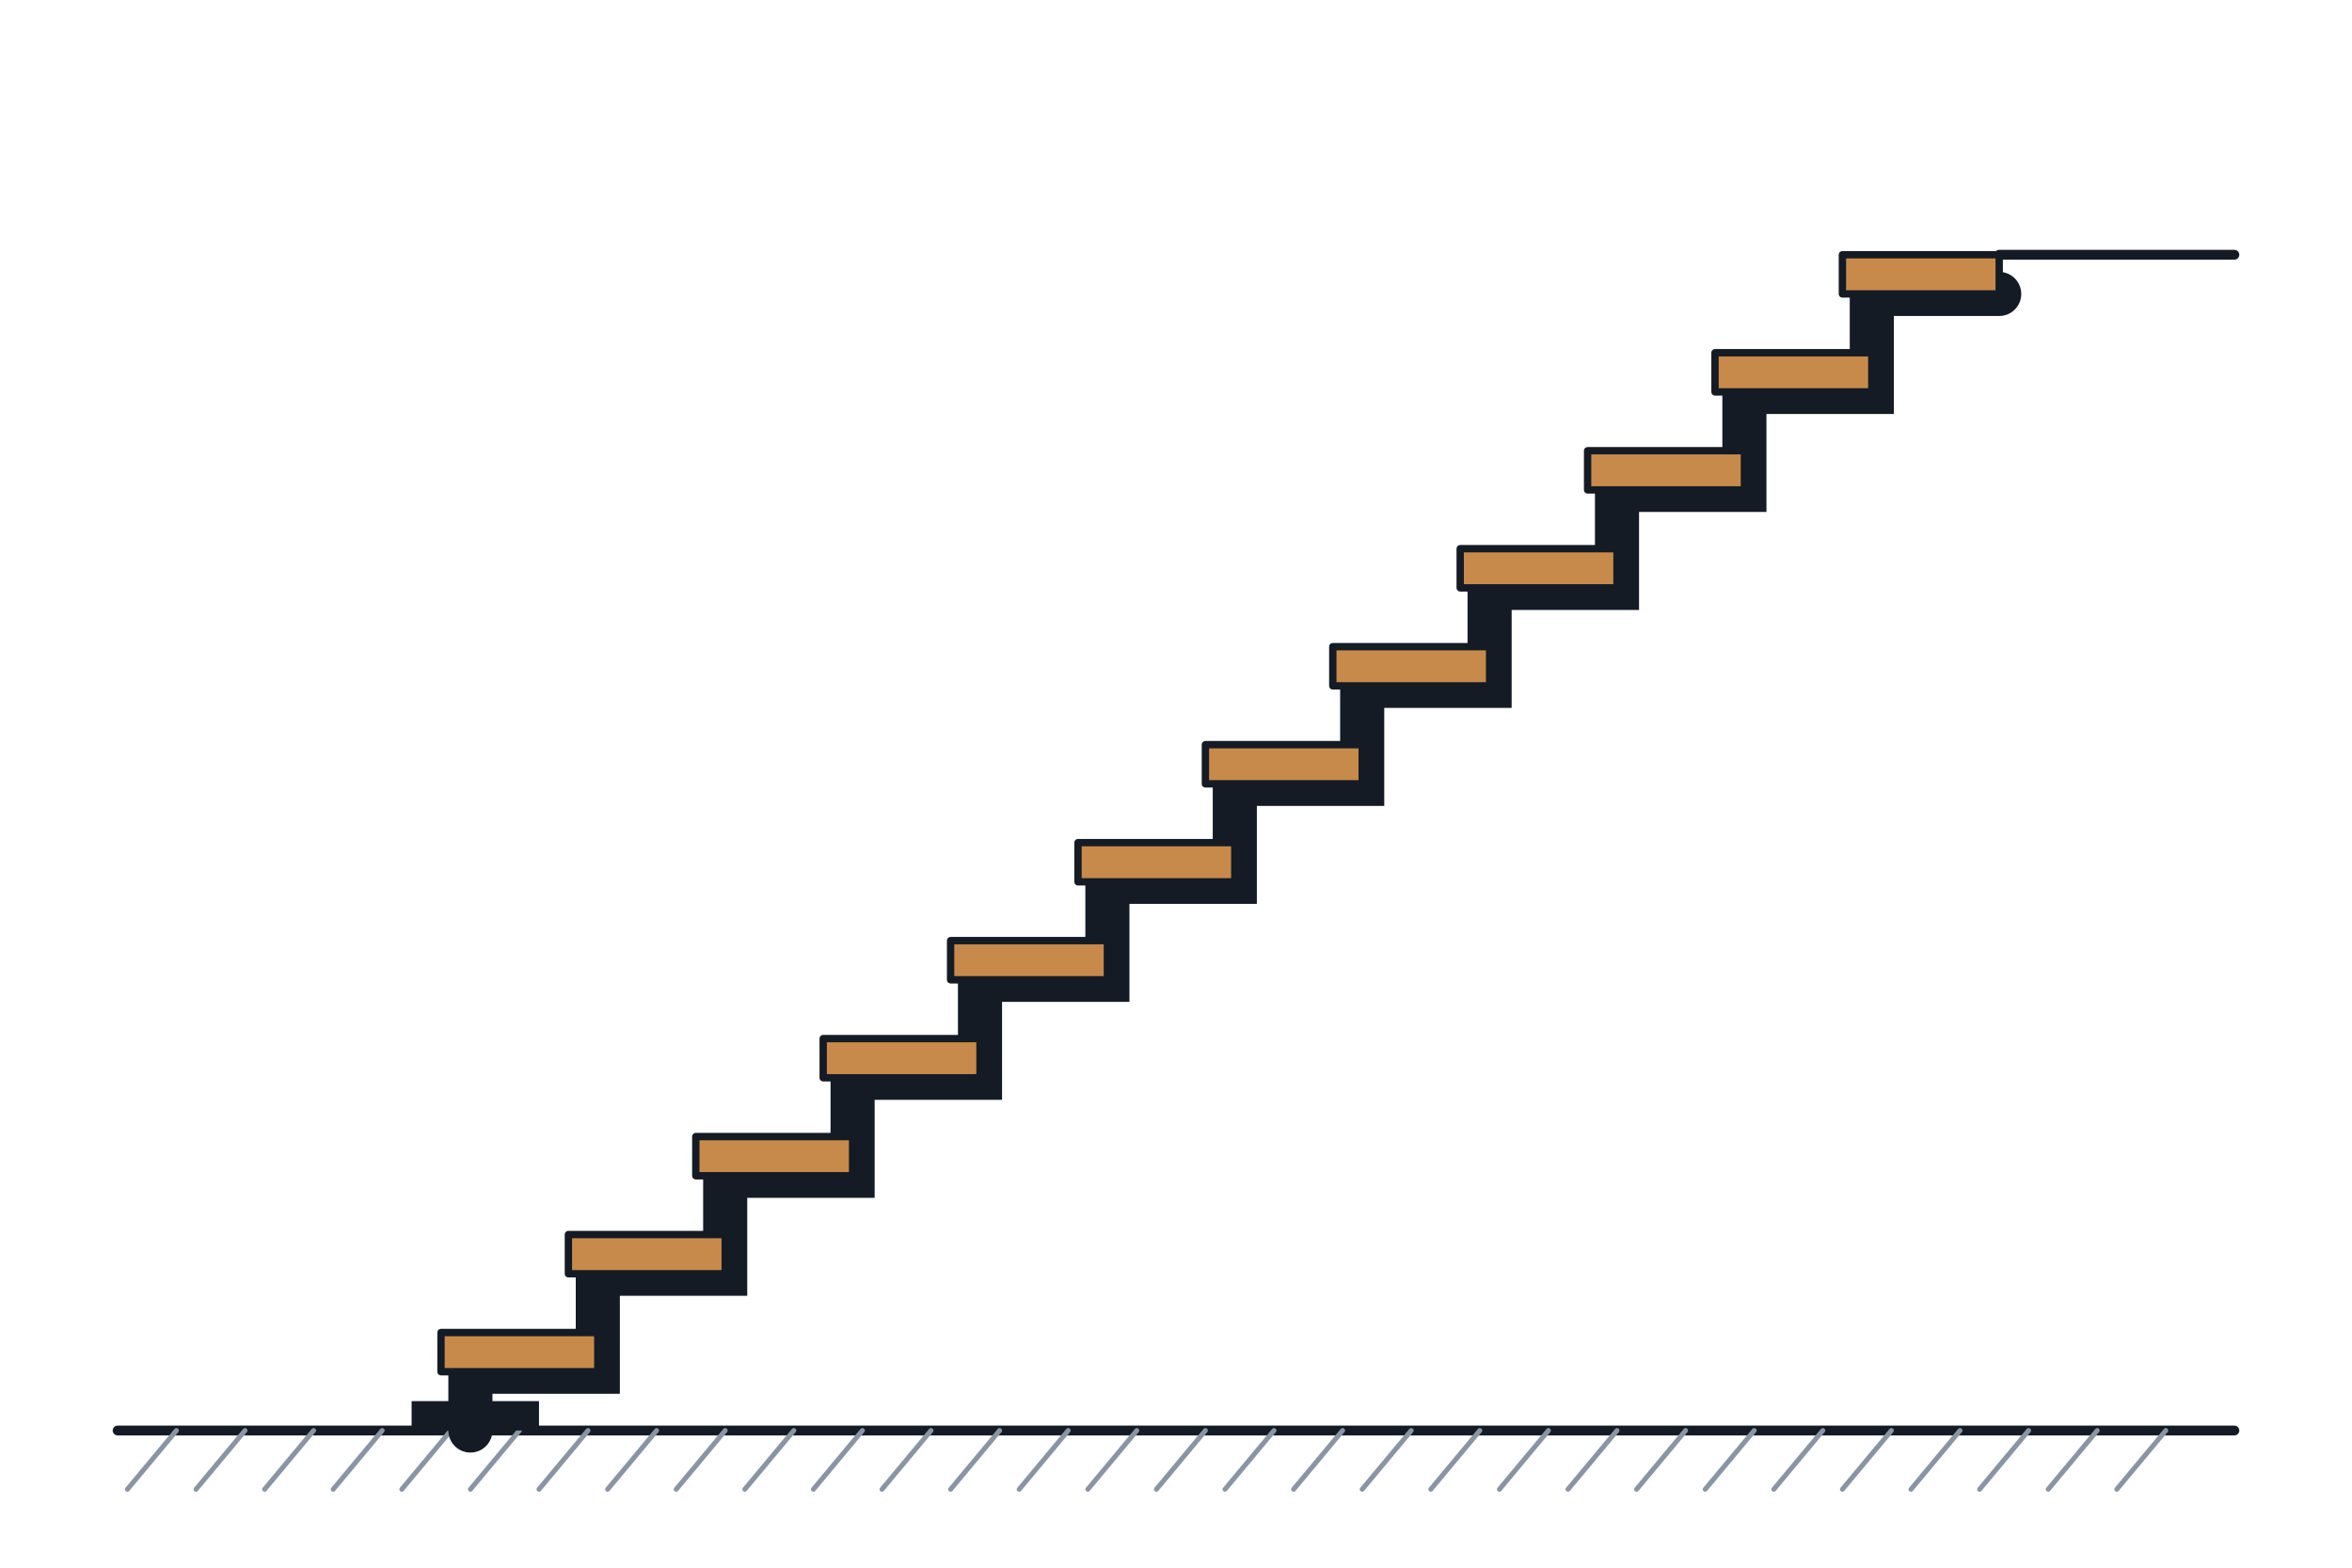
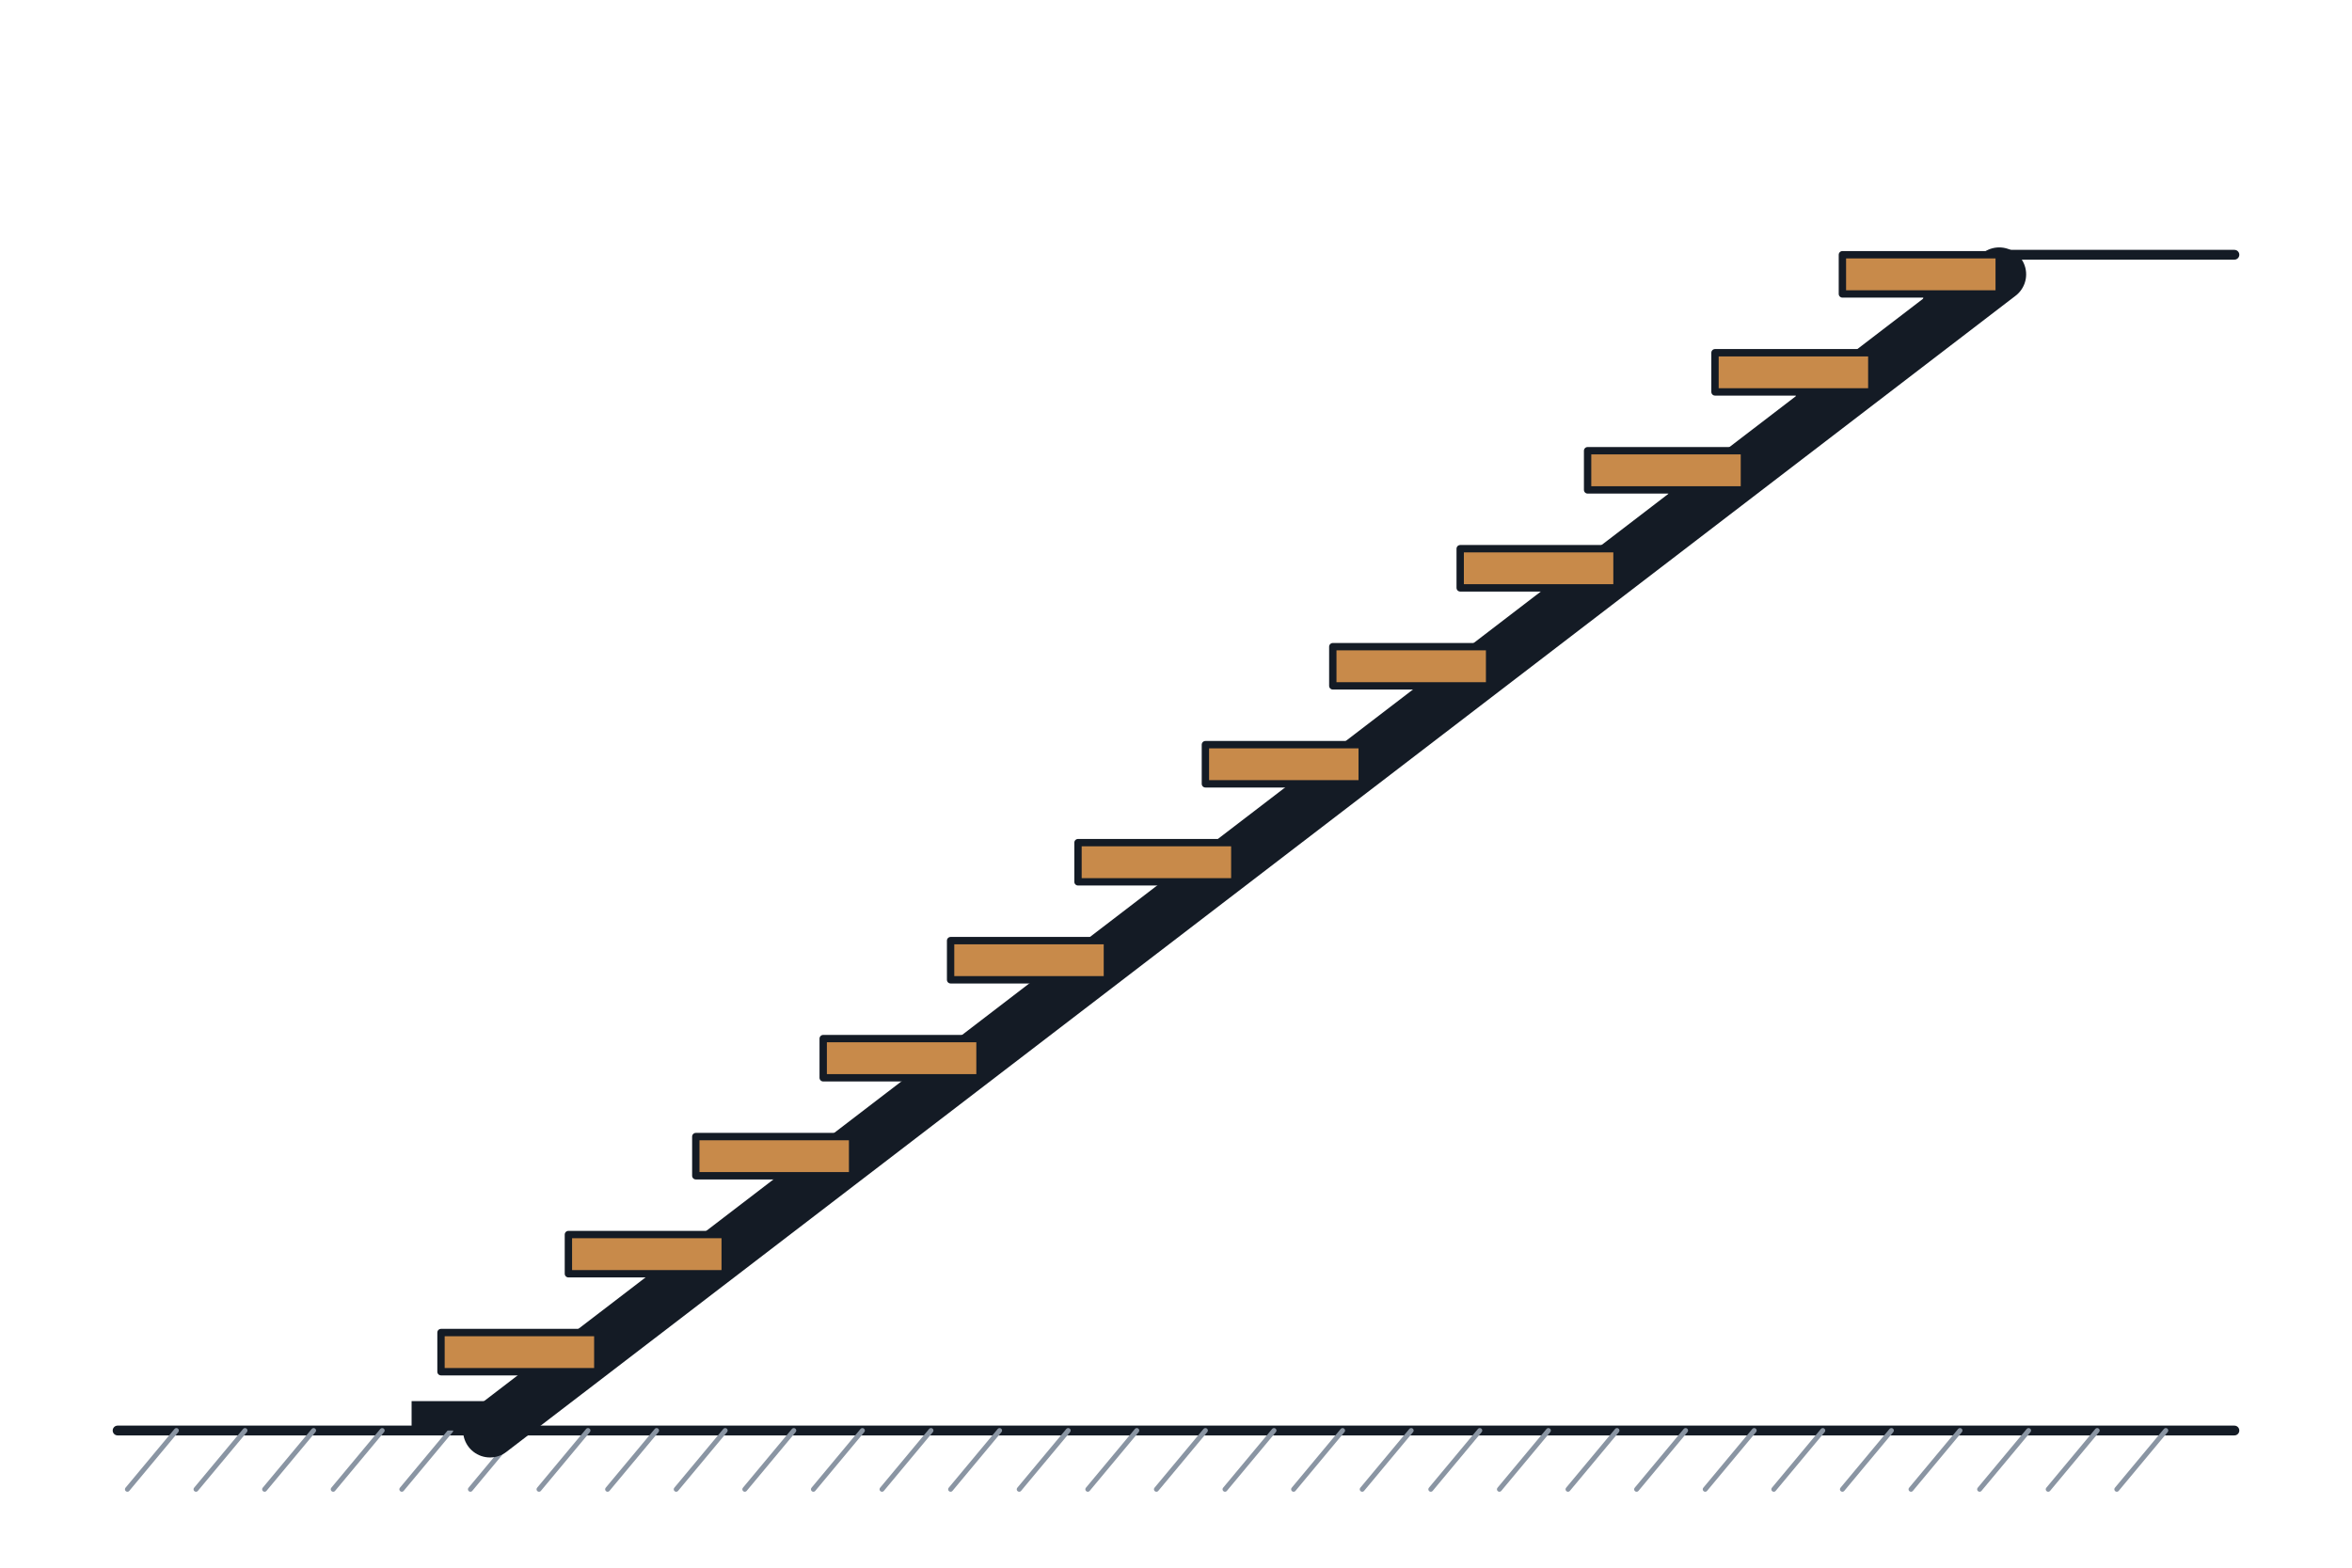
<svg xmlns="http://www.w3.org/2000/svg" viewBox="0 0 480 320" fill="none" stroke-linejoin="round" stroke-linecap="round">
  <path d="M24 292H456" stroke="#141b25" stroke-width="2" />
  <path d="M36 292 l-10 12" stroke="#8a95a3" stroke-width="1" />
  <path d="M50 292 l-10 12" stroke="#8a95a3" stroke-width="1" />
  <path d="M64 292 l-10 12" stroke="#8a95a3" stroke-width="1" />
  <path d="M78 292 l-10 12" stroke="#8a95a3" stroke-width="1" />
  <path d="M92 292 l-10 12" stroke="#8a95a3" stroke-width="1" />
  <path d="M106 292 l-10 12" stroke="#8a95a3" stroke-width="1" />
  <path d="M120 292 l-10 12" stroke="#8a95a3" stroke-width="1" />
  <path d="M134 292 l-10 12" stroke="#8a95a3" stroke-width="1" />
  <path d="M148 292 l-10 12" stroke="#8a95a3" stroke-width="1" />
  <path d="M162 292 l-10 12" stroke="#8a95a3" stroke-width="1" />
  <path d="M176 292 l-10 12" stroke="#8a95a3" stroke-width="1" />
  <path d="M190 292 l-10 12" stroke="#8a95a3" stroke-width="1" />
  <path d="M204 292 l-10 12" stroke="#8a95a3" stroke-width="1" />
  <path d="M218 292 l-10 12" stroke="#8a95a3" stroke-width="1" />
  <path d="M232 292 l-10 12" stroke="#8a95a3" stroke-width="1" />
  <path d="M246 292 l-10 12" stroke="#8a95a3" stroke-width="1" />
  <path d="M260 292 l-10 12" stroke="#8a95a3" stroke-width="1" />
  <path d="M274 292 l-10 12" stroke="#8a95a3" stroke-width="1" />
  <path d="M288 292 l-10 12" stroke="#8a95a3" stroke-width="1" />
  <path d="M302 292 l-10 12" stroke="#8a95a3" stroke-width="1" />
  <path d="M316 292 l-10 12" stroke="#8a95a3" stroke-width="1" />
  <path d="M330 292 l-10 12" stroke="#8a95a3" stroke-width="1" />
  <path d="M344 292 l-10 12" stroke="#8a95a3" stroke-width="1" />
  <path d="M358 292 l-10 12" stroke="#8a95a3" stroke-width="1" />
  <path d="M372 292 l-10 12" stroke="#8a95a3" stroke-width="1" />
  <path d="M386 292 l-10 12" stroke="#8a95a3" stroke-width="1" />
  <path d="M400 292 l-10 12" stroke="#8a95a3" stroke-width="1" />
  <path d="M414 292 l-10 12" stroke="#8a95a3" stroke-width="1" />
  <path d="M428 292 l-10 12" stroke="#8a95a3" stroke-width="1" />
  <path d="M442 292 l-10 12" stroke="#8a95a3" stroke-width="1" />
  <path d="M408 52H456" stroke="#141b25" stroke-width="2" />
-   <path d="M96.0 292.0 L96.0 280.0 L122.0 280.0 L122.0 260.0 L148.0 260.0 L148.0 240.0 L174.0 240.0 L174.0 220.0 L200.0 220.0 L200.0 200.0 L226.0 200.0 L226.0 180.0 L252.0 180.0 L252.0 160.0 L278.0 160.0 L278.0 140.0 L304.0 140.0 L304.0 120.0 L330.0 120.0 L330.0 100.0 L356.0 100.0 L356.0 80.0 L382.0 80.0 L382.0 60.0 L408.0 60.0" stroke="#141b25" stroke-width="9" stroke-linejoin="miter" />
+   <path d="M109.0 280.0V286.0" stroke="#141b25" stroke-width="5" />
+   <path d="M135.0 260.0V266.0" stroke="#141b25" stroke-width="5" />
+   <path d="M161.0 240.0V246.0" stroke="#141b25" stroke-width="5" />
+   <path d="M187.0 220.0V226.0" stroke="#141b25" stroke-width="5" />
+   <path d="M213.0 200.0V206.0" stroke="#141b25" stroke-width="5" />
+   <path d="M239.0 180.0V186.0" stroke="#141b25" stroke-width="5" />
+   <path d="M265.0 160.0V166.0" stroke="#141b25" stroke-width="5" />
+   <path d="M291.0 140.0V146.0" stroke="#141b25" stroke-width="5" />
+   <path d="M317.0 120.0V126.0" stroke="#141b25" stroke-width="5" />
+   <path d="M343.0 100.0V106.0" stroke="#141b25" stroke-width="5" />
+   <path d="M369.0 80.0V86.0" stroke="#141b25" stroke-width="5" />
+   <path d="M395.0 60.0V66.0" stroke="#141b25" stroke-width="5" />
+   <path d="M100.0 292.0L408.0 56.0" stroke="#141b25" stroke-width="11" />
  <rect x="84" y="286" width="26" height="6" fill="#141b25" />
  <rect x="90.0" y="272.0" width="32.0" height="8" fill="#c88a4a" stroke="#141b25" stroke-width="1.5" />
  <rect x="116.0" y="252.0" width="32.0" height="8" fill="#c88a4a" stroke="#141b25" stroke-width="1.5" />
  <rect x="142.0" y="232.0" width="32.0" height="8" fill="#c88a4a" stroke="#141b25" stroke-width="1.5" />
  <rect x="168.0" y="212.0" width="32.0" height="8" fill="#c88a4a" stroke="#141b25" stroke-width="1.5" />
  <rect x="194.0" y="192.0" width="32.0" height="8" fill="#c88a4a" stroke="#141b25" stroke-width="1.5" />
  <rect x="220.0" y="172.0" width="32.0" height="8" fill="#c88a4a" stroke="#141b25" stroke-width="1.5" />
  <rect x="246.0" y="152.0" width="32.0" height="8" fill="#c88a4a" stroke="#141b25" stroke-width="1.5" />
  <rect x="272.0" y="132.0" width="32.0" height="8" fill="#c88a4a" stroke="#141b25" stroke-width="1.5" />
  <rect x="298.0" y="112.0" width="32.0" height="8" fill="#c88a4a" stroke="#141b25" stroke-width="1.5" />
  <rect x="324.0" y="92.0" width="32.0" height="8" fill="#c88a4a" stroke="#141b25" stroke-width="1.5" />
  <rect x="350.0" y="72.0" width="32.0" height="8" fill="#c88a4a" stroke="#141b25" stroke-width="1.5" />
  <rect x="376.0" y="52.0" width="32.0" height="8" fill="#c88a4a" stroke="#141b25" stroke-width="1.5" />
</svg>
